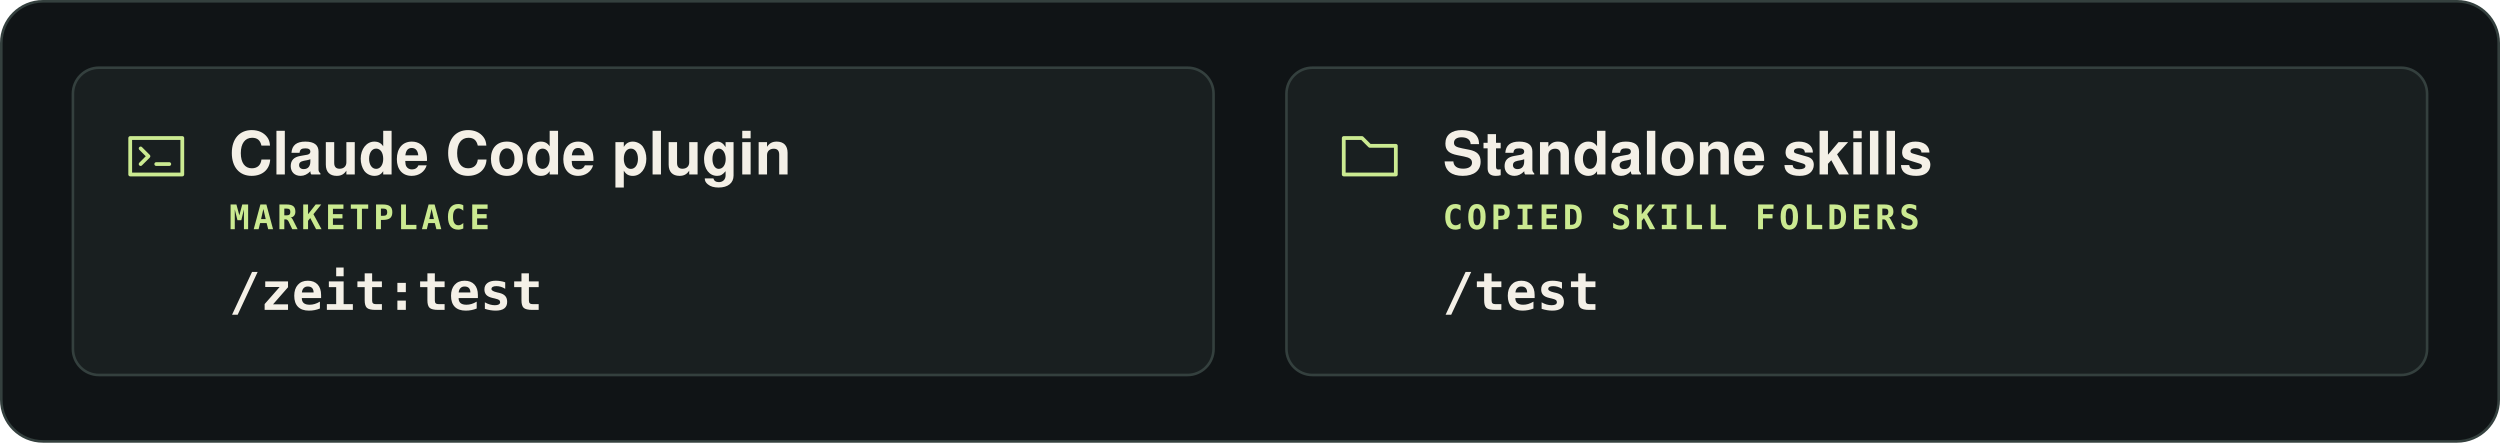
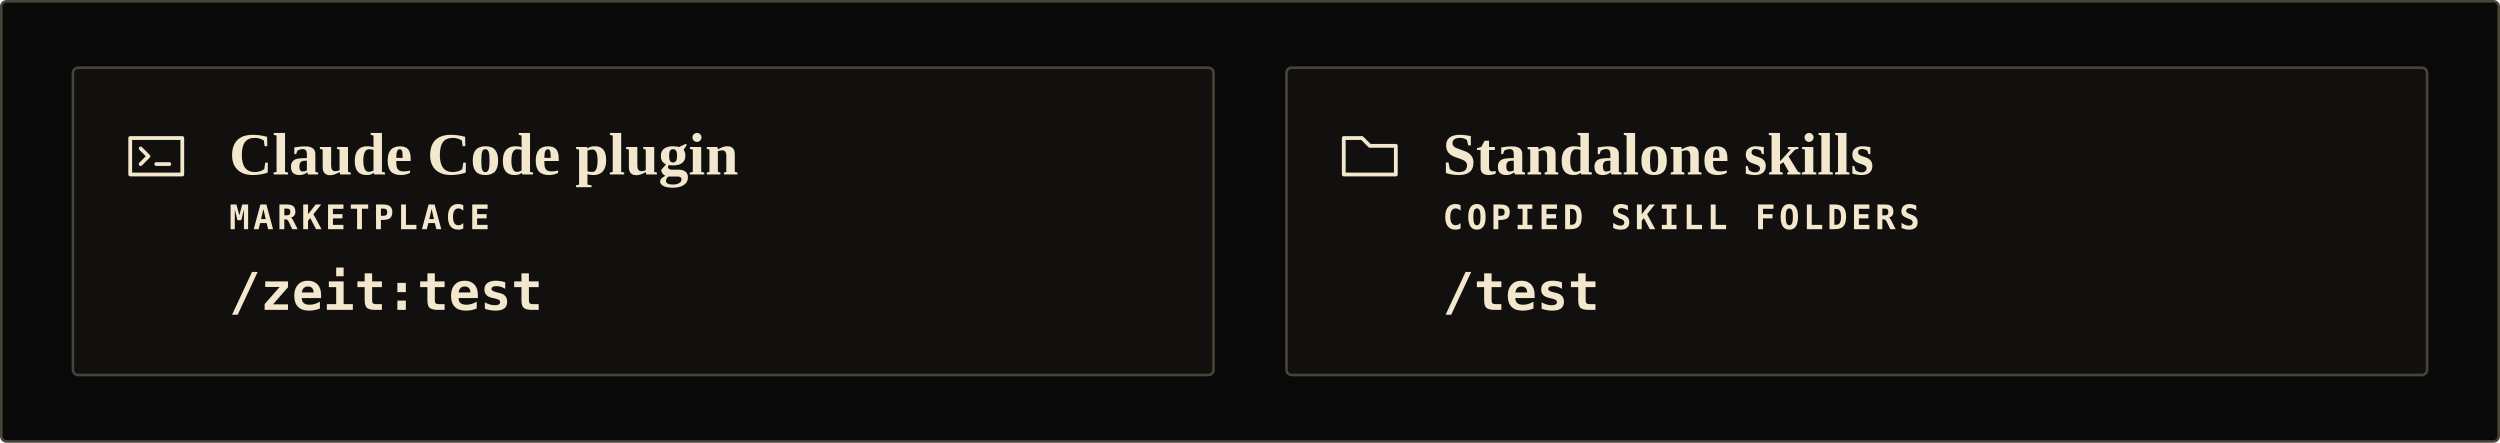
<svg xmlns="http://www.w3.org/2000/svg" width="960" height="170" viewBox="0 0 960 170" role="img" aria-labelledby="title desc">
-   <rect x="0.5" y="0.5" width="959" height="169" rx="16" fill="#101416" stroke="#34403E" />
-   <rect x="28" y="26" width="438" height="118" rx="10" fill="#191F20" stroke="#34403E" />
-   <rect x="494" y="26" width="438" height="118" rx="10" fill="#191F20" stroke="#34403E" />
+   <rect x="0.5" y="0.5" width="959" height="169" rx="2" fill="#090909" stroke="#494438" />
+   <rect x="28" y="26" width="438" height="118" rx="2" fill="#11100E" stroke="#494438" />
+   <rect x="494" y="26" width="438" height="118" rx="2" fill="#11100E" stroke="#494438" />
  <g transform="translate(48 48)">
-     <path d="M2 5h20v14H2z M6 9l3 3-3 3m6 0h5" fill="none" stroke="#CBEA91" stroke-width="1.45" stroke-linecap="round" stroke-linejoin="round" />
+     <path d="M2 5h20v14H2z M6 9l3 3-3 3m6 0h5" fill="none" stroke="#F3E8CD" stroke-width="1.45" stroke-linecap="round" stroke-linejoin="round" />
  </g>
-   <text x="88" y="67" fill="#F4F0E7" font-family="Segoe UI, Helvetica, Arial, sans-serif" font-size="23" font-weight="700">Claude Code plugin</text>
-   <text x="88" y="88" fill="#CBEA91" font-family="Consolas, SFMono-Regular, Menlo, monospace" font-size="13" font-weight="700" letter-spacing="1.4">MARKETPLACE</text>
-   <text x="88" y="119" fill="#F4F0E7" font-family="Consolas, SFMono-Regular, Menlo, monospace" font-size="20" font-weight="700">/zeit:test</text>
+   <text x="88" y="67" fill="#F3E8CD" font-family="Georgia, 'Times New Roman', serif" font-size="23" font-weight="700">Claude Code plugin</text>
+   <text x="88" y="88" fill="#F3E8CD" font-family="Consolas, SFMono-Regular, Menlo, monospace" font-size="13" font-weight="700" letter-spacing="1.4">MARKETPLACE</text>
+   <text x="88" y="119" fill="#F3E8CD" font-family="Consolas, SFMono-Regular, Menlo, monospace" font-size="20" font-weight="700">/zeit:test</text>
  <g transform="translate(514 48)">
-     <path d="M2 8V5h7l3 3h10v11H2z" fill="none" stroke="#CBEA91" stroke-width="1.45" stroke-linecap="round" stroke-linejoin="round" />
+     <path d="M2 8V5h7l3 3h10v11H2z" fill="none" stroke="#F3E8CD" stroke-width="1.45" stroke-linecap="round" stroke-linejoin="round" />
  </g>
-   <text x="554" y="67" fill="#F4F0E7" font-family="Segoe UI, Helvetica, Arial, sans-serif" font-size="23" font-weight="700">Standalone skills</text>
-   <text x="554" y="88" fill="#CBEA91" font-family="Consolas, SFMono-Regular, Menlo, monospace" font-size="13" font-weight="700" letter-spacing="1.4">COPIED SKILL FOLDERS</text>
-   <text x="554" y="119" fill="#F4F0E7" font-family="Consolas, SFMono-Regular, Menlo, monospace" font-size="20" font-weight="700">/test</text>
+   <text x="554" y="67" fill="#F3E8CD" font-family="Georgia, 'Times New Roman', serif" font-size="23" font-weight="700">Standalone skills</text>
+   <text x="554" y="88" fill="#F3E8CD" font-family="Consolas, SFMono-Regular, Menlo, monospace" font-size="13" font-weight="700" letter-spacing="1.4">COPIED SKILL FOLDERS</text>
+   <text x="554" y="119" fill="#F3E8CD" font-family="Consolas, SFMono-Regular, Menlo, monospace" font-size="20" font-weight="700">/test</text>
</svg>
